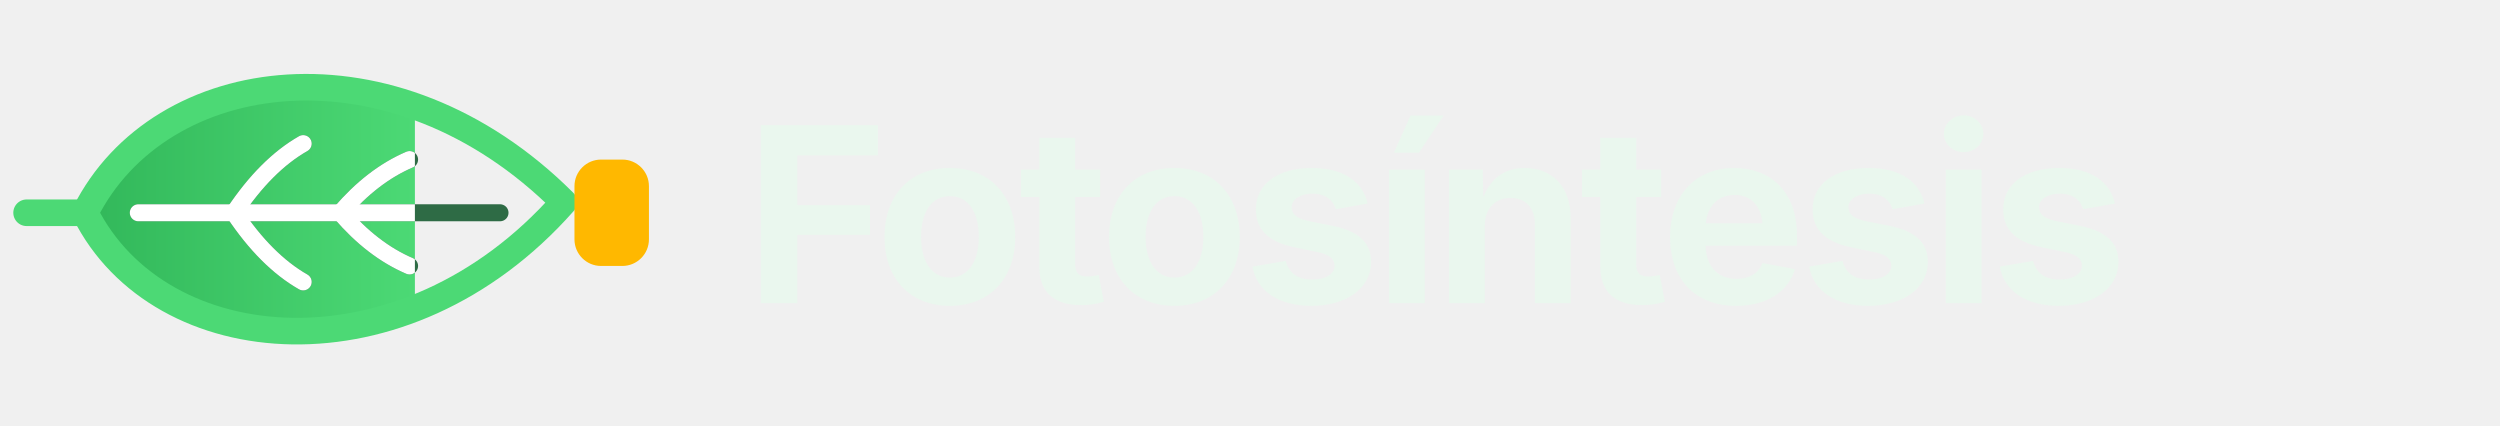
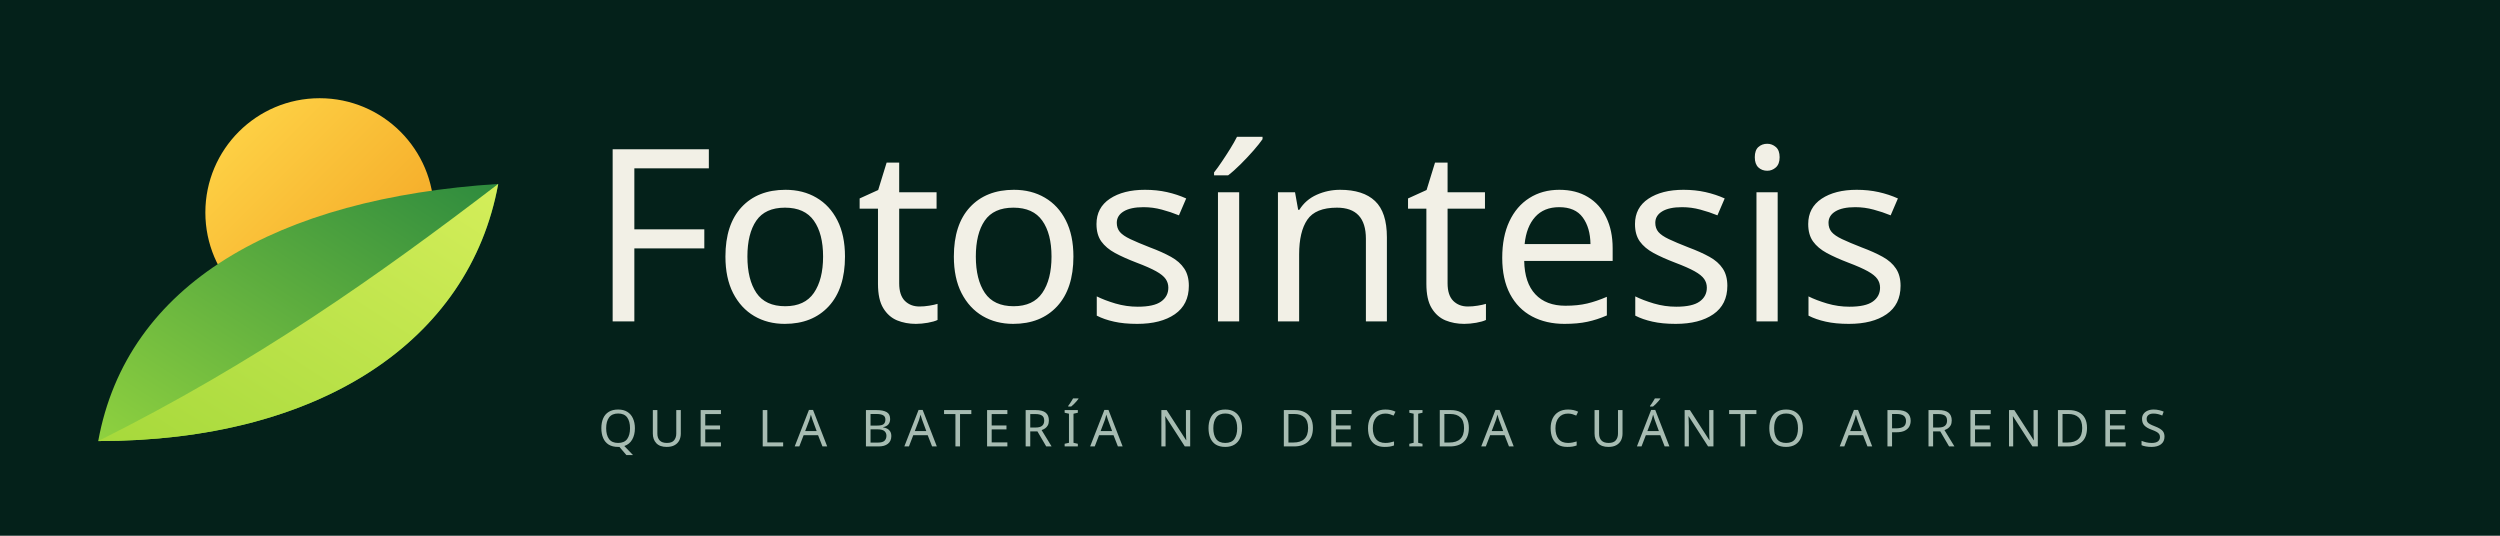
- <svg xmlns="http://www.w3.org/2000/svg" viewBox="0 0 470 80" role="img" aria-label="Fotosíntesis">
+ <svg xmlns="http://www.w3.org/2000/svg" viewBox="0 0 560 120" width="560" height="120">
  <defs>
-     <clipPath id="lo-hoja">
-       <path d="M16 40 C 30 12, 74 6, 106 38 C 76 72, 30 68, 16 40 Z" />
-     </clipPath>
-     <clipPath id="lo-carga">
-       <rect x="10" y="0" width="68" height="80" />
-     </clipPath>
-     <linearGradient id="lo-grad" x1="0" x2="1">
-       <stop offset="0" stop-color="#2FB457" />
-       <stop offset="1" stop-color="#4CD975" />
+     <linearGradient id="sol" x1="0" y1="0" x2="1" y2="1">
+       <stop offset="0" stop-color="#FFD84A" />
+       <stop offset="1" stop-color="#F29E1F" />
+     </linearGradient>
+     <linearGradient id="hoja" x1="0" y1="1" x2="1" y2="0">
+       <stop offset="0" stop-color="#8FD13F" />
+       <stop offset="1" stop-color="#2E8B3E" />
+     </linearGradient>
+     <linearGradient id="hoja2" x1="0" y1="1" x2="1" y2="0">
+       <stop offset="0" stop-color="#A6D93B" />
+       <stop offset="1" stop-color="#D4EE5A" />
    </linearGradient>
  </defs>
-   <g clip-path="url(#lo-hoja)">
-     <rect x="10" y="0" width="68" height="80" fill="url(#lo-grad)" />
+   <rect width="560" height="120" fill="#04211A" />
+   <g transform="translate(14 14) scale(1.6)">
+     <circle cx="36" cy="21" r="16" fill="url(#sol)" />
+     <path d="M5 53 C 9 31, 30 19, 61 17 C 57 39, 36 53, 5 53 Z" fill="url(#hoja)" />
+     <path d="M5 53 C 27 42, 44 30, 61 17 C 57 39, 36 53, 5 53 Z" fill="url(#hoja2)" />
  </g>
-   <g stroke="#2E6B45" stroke-width="3.2" stroke-linecap="round" fill="none">
-     <path d="M26 40 H 94" />
-     <path d="M44 40 Q 50 31 57 27" />
-     <path d="M44 40 Q 50 49 57 53" />
-     <path d="M64 40 Q 70 33 77 30" />
-     <path d="M64 40 Q 70 47 77 50" />
-   </g>
-   <g clip-path="url(#lo-carga)" stroke="#FFFFFF" stroke-width="3.2" stroke-linecap="round" fill="none">
-     <path d="M26 40 H 94" />
-     <path d="M44 40 Q 50 31 57 27" />
-     <path d="M44 40 Q 50 49 57 53" />
-     <path d="M64 40 Q 70 33 77 30" />
-     <path d="M64 40 Q 70 47 77 50" />
-   </g>
-   <path d="M16 40 C 30 12, 74 6, 106 38 C 76 72, 30 68, 16 40 Z" fill="none" stroke="#4CD975" stroke-width="5" stroke-linejoin="round" />
-   <path d="M5 40 H 16" stroke="#4CD975" stroke-width="5" stroke-linecap="round" />
-   <rect x="108" y="30" width="14" height="20" rx="5" fill="#FFB800" />
-   <text x="140" y="57" font-family="-apple-system, BlinkMacSystemFont, 'SF Pro Display', 'Segoe UI', system-ui, sans-serif" font-size="46" font-weight="700" letter-spacing="-1.2" fill="#EAF7EE">Fotosíntesis</text>
+   <text x="132" y="72" font-family="Lexend, 'Segoe UI', sans-serif" font-size="54" font-weight="400" letter-spacing="-0.5" fill="#F2F0E6">Fotosíntesis</text>
+   <text x="134" y="100" font-family="Lexend, 'Segoe UI', sans-serif" font-size="11.4" letter-spacing="2.3" fill="#A7BCB2">QUE LA BATERÍA NO DECIDA CUÁNTO APRENDES</text>
</svg>
